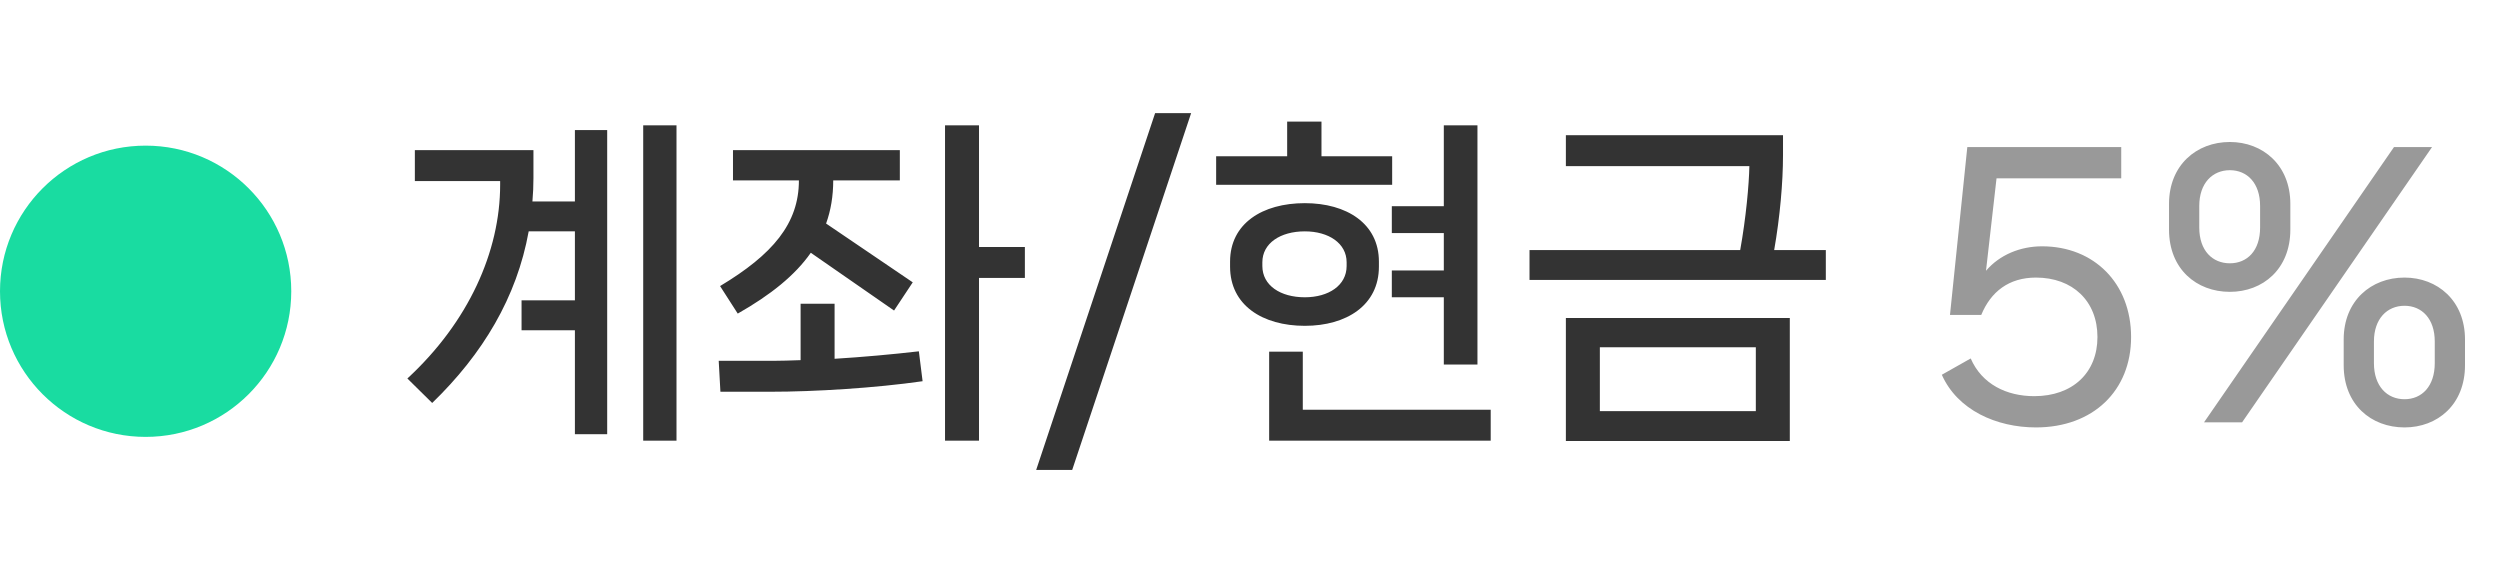
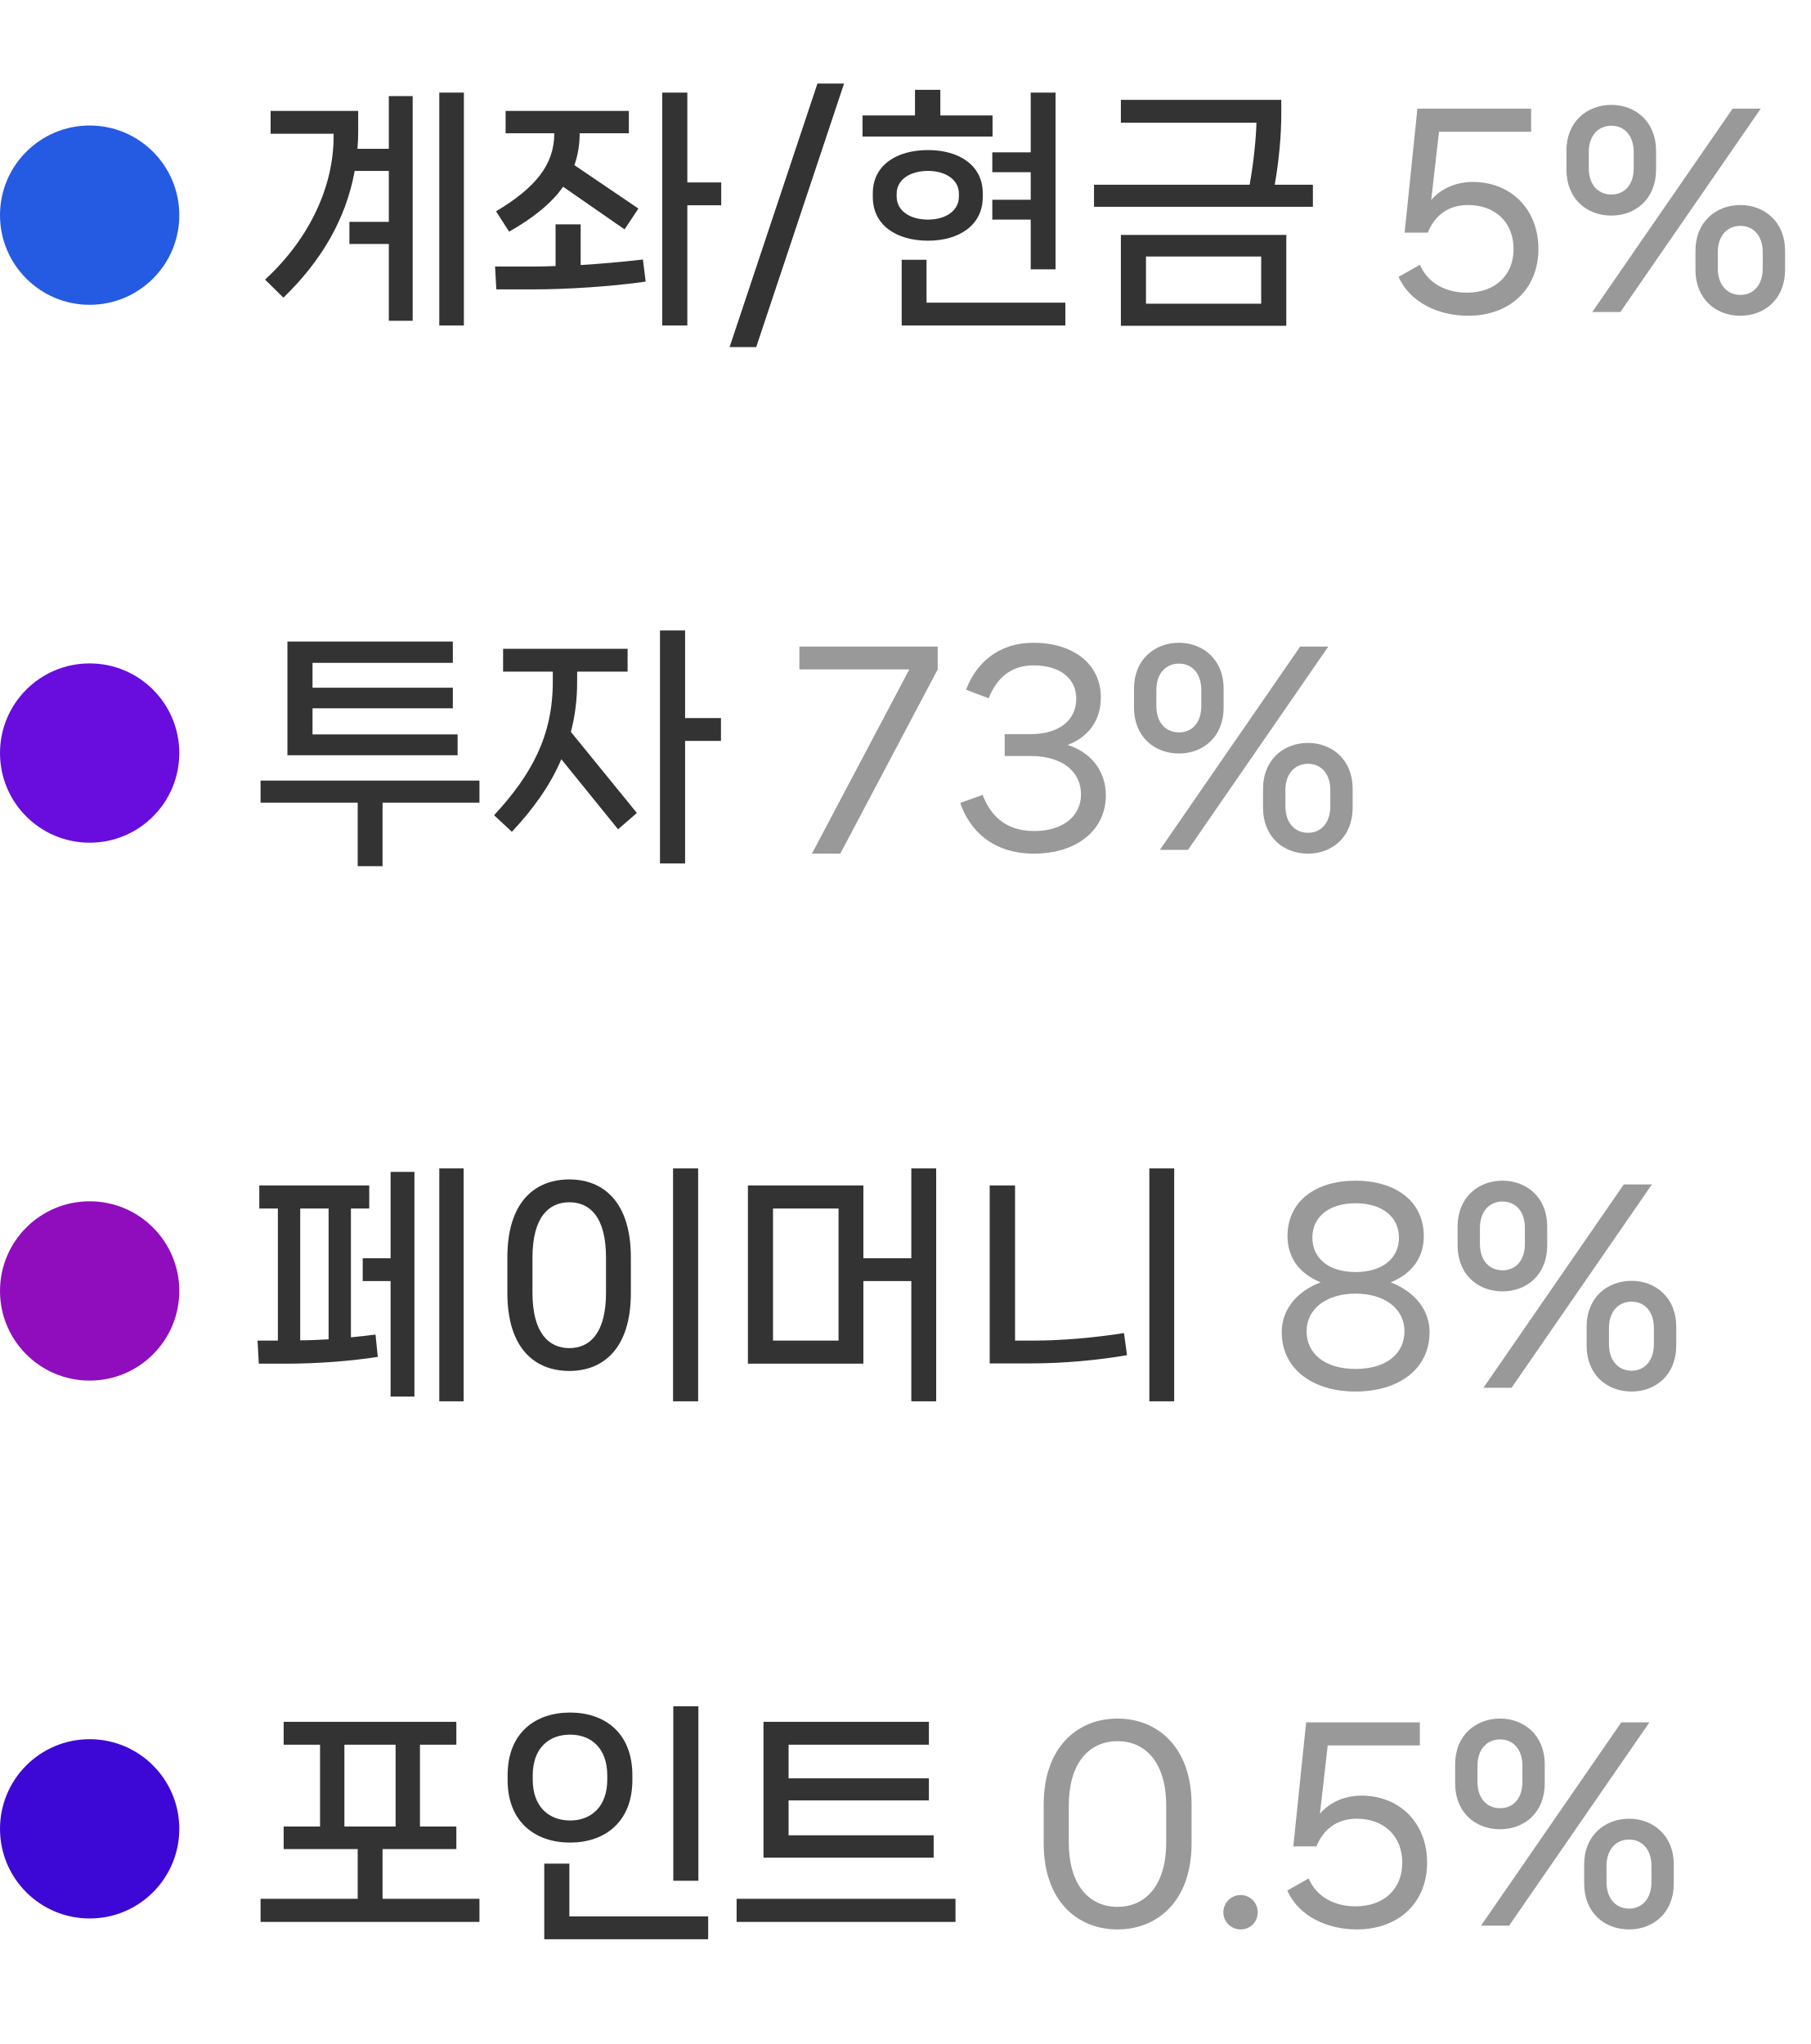
- <svg xmlns="http://www.w3.org/2000/svg" width="103" height="24" viewBox="0 0 103 24" fill="none">
-   <circle cx="6" cy="12" r="6" fill="#19DCA1" />
-   <path d="M26.5 18.156H27.872V5.164H26.5V18.156ZM21.936 8.3C21.964 7.978 21.978 7.656 21.978 7.334V6.186H17.092V7.46H20.606V7.614C20.606 10.358 19.304 13.27 16.784 15.594L17.806 16.602C19.892 14.586 21.292 12.248 21.782 9.532H23.686V12.374H21.488V13.606H23.686V17.89H25.016V5.36H23.686V8.3H21.936ZM40.335 10.176V5.164H38.935V18.156H40.335V11.45H42.225V10.176H40.335ZM30.395 12.92C31.753 12.15 32.761 11.338 33.405 10.414L36.835 12.794L37.605 11.632L34.035 9.21C34.231 8.664 34.329 8.076 34.329 7.432H37.073V6.186H30.199V7.432H32.915C32.915 9.21 31.837 10.484 29.667 11.786L30.395 12.92ZM34.385 12.514H32.985V14.838C32.565 14.852 32.187 14.866 31.851 14.866H29.611L29.681 16.14H31.739C33.573 16.14 36.065 15.986 38.011 15.706L37.857 14.474C36.765 14.6 35.533 14.712 34.385 14.782V12.514ZM44.175 19.36L49.075 4.66H47.591L42.691 19.36H44.175ZM54.445 6.438V5.01H53.031V6.438H50.105V7.614H57.357V6.438H54.445ZM57.343 9.602H59.485V11.142H57.343V12.248H59.485V15.02H60.871V5.164H59.485V8.496H57.343V9.602ZM56.811 10.778C56.811 9.21 55.481 8.37 53.759 8.37C52.009 8.37 50.679 9.21 50.679 10.778V10.988C50.679 12.57 52.009 13.424 53.759 13.424C55.481 13.424 56.811 12.57 56.811 10.988V10.778ZM52.009 10.806C52.009 10.022 52.751 9.532 53.759 9.532C54.739 9.532 55.481 10.022 55.481 10.806V10.96C55.481 11.758 54.739 12.248 53.759 12.248C52.751 12.248 52.009 11.758 52.009 10.96V10.806ZM53.675 14.488H52.289V18.156H61.417V16.882H53.675V14.488ZM73.096 10.302C73.334 8.944 73.46 7.516 73.46 6.396V5.57H64.514V6.844H72.074C72.06 7.6 71.934 8.986 71.696 10.302H63.016V11.534H75.224V10.302H73.096ZM73.74 18.17V13.102H64.514V18.17H73.74ZM72.34 14.306V16.938H65.914V14.306H72.34Z" fill="#333333" />
-   <path d="M84.133 10.148C83.237 10.148 82.383 10.498 81.823 11.156L82.257 7.348H87.395V6.06H81.053L80.339 12.976H81.627C82.019 12.024 82.761 11.436 83.881 11.436C85.393 11.436 86.415 12.402 86.415 13.886C86.415 15.356 85.393 16.322 83.811 16.322C82.677 16.322 81.655 15.832 81.193 14.768L80.003 15.44C80.647 16.896 82.257 17.61 83.881 17.61C86.233 17.61 87.801 16.098 87.801 13.886C87.801 11.674 86.275 10.148 84.133 10.148ZM91.87 12.024C93.228 12.024 94.362 11.086 94.362 9.462V8.398C94.362 6.802 93.228 5.85 91.87 5.85C90.498 5.85 89.364 6.802 89.364 8.398V9.462C89.364 11.086 90.498 12.024 91.87 12.024ZM92.374 17.4L100.2 6.06H98.632L90.806 17.4H92.374ZM91.87 10.848C91.156 10.848 90.61 10.33 90.61 9.378V8.482C90.61 7.544 91.156 7.012 91.87 7.012C92.584 7.012 93.116 7.544 93.116 8.482V9.378C93.116 10.33 92.584 10.848 91.87 10.848ZM99.066 17.61C100.424 17.61 101.558 16.672 101.558 15.048V13.984C101.558 12.388 100.424 11.436 99.066 11.436C97.694 11.436 96.56 12.388 96.56 13.984V15.048C96.56 16.672 97.694 17.61 99.066 17.61ZM99.066 16.448C98.352 16.448 97.806 15.916 97.806 14.964V14.068C97.806 13.13 98.352 12.598 99.066 12.598C99.78 12.598 100.312 13.13 100.312 14.068V14.964C100.312 15.916 99.78 16.448 99.066 16.448Z" fill="#999999" />
+ <svg xmlns="http://www.w3.org/2000/svg" width="101" height="114" viewBox="0 0 101 114" fill="none">
+   <circle cx="5" cy="12" r="5" fill="#255AE2" />
+   <path d="M24.5 18.156H25.872V5.164H24.5V18.156ZM19.936 8.3C19.964 7.978 19.978 7.656 19.978 7.334V6.186H15.092V7.46H18.606V7.614C18.606 10.358 17.304 13.27 14.784 15.594L15.806 16.602C17.892 14.586 19.292 12.248 19.782 9.532H21.686V12.374H19.488V13.606H21.686V17.89H23.016V5.36H21.686V8.3H19.936ZM38.335 10.176V5.164H36.935V18.156H38.335V11.45H40.225V10.176H38.335ZM28.395 12.92C29.753 12.15 30.761 11.338 31.405 10.414L34.835 12.794L35.605 11.632L32.035 9.21C32.231 8.664 32.329 8.076 32.329 7.432H35.073V6.186H28.199V7.432H30.915C30.915 9.21 29.837 10.484 27.667 11.786L28.395 12.92ZM32.385 12.514H30.985V14.838C30.565 14.852 30.187 14.866 29.851 14.866H27.611L27.681 16.14H29.739C31.573 16.14 34.065 15.986 36.011 15.706L35.857 14.474C34.765 14.6 33.533 14.712 32.385 14.782V12.514ZM42.175 19.36L47.075 4.66H45.591L40.691 19.36H42.175ZM52.445 6.438V5.01H51.031V6.438H48.105V7.614H55.357V6.438H52.445ZM55.343 9.602H57.485V11.142H55.343V12.248H57.485V15.02H58.871V5.164H57.485V8.496H55.343V9.602ZM54.811 10.778C54.811 9.21 53.481 8.37 51.759 8.37C50.009 8.37 48.679 9.21 48.679 10.778V10.988C48.679 12.57 50.009 13.424 51.759 13.424C53.481 13.424 54.811 12.57 54.811 10.988V10.778ZM50.009 10.806C50.009 10.022 50.751 9.532 51.759 9.532C52.739 9.532 53.481 10.022 53.481 10.806V10.96C53.481 11.758 52.739 12.248 51.759 12.248C50.751 12.248 50.009 11.758 50.009 10.96V10.806ZM51.675 14.488H50.289V18.156H59.417V16.882H51.675V14.488ZM71.096 10.302C71.334 8.944 71.46 7.516 71.46 6.396V5.57H62.514V6.844H70.074C70.06 7.6 69.934 8.986 69.696 10.302H61.016V11.534H73.224V10.302H71.096ZM71.74 18.17V13.102H62.514V18.17H71.74ZM70.34 14.306V16.938H63.914V14.306H70.34Z" fill="#333333" />
+   <path d="M82.133 10.148C81.237 10.148 80.383 10.498 79.823 11.156L80.257 7.348H85.395V6.06H79.053L78.339 12.976H79.627C80.019 12.024 80.761 11.436 81.881 11.436C83.393 11.436 84.415 12.402 84.415 13.886C84.415 15.356 83.393 16.322 81.811 16.322C80.677 16.322 79.655 15.832 79.193 14.768L78.003 15.44C78.647 16.896 80.257 17.61 81.881 17.61C84.233 17.61 85.801 16.098 85.801 13.886C85.801 11.674 84.275 10.148 82.133 10.148ZM89.87 12.024C91.228 12.024 92.362 11.086 92.362 9.462V8.398C92.362 6.802 91.228 5.85 89.87 5.85C88.498 5.85 87.364 6.802 87.364 8.398V9.462C87.364 11.086 88.498 12.024 89.87 12.024ZM90.374 17.4L98.2 6.06H96.632L88.806 17.4H90.374ZM89.87 10.848C89.156 10.848 88.61 10.33 88.61 9.378V8.482C88.61 7.544 89.156 7.012 89.87 7.012C90.584 7.012 91.116 7.544 91.116 8.482V9.378C91.116 10.33 90.584 10.848 89.87 10.848ZM97.066 17.61C98.424 17.61 99.558 16.672 99.558 15.048V13.984C99.558 12.388 98.424 11.436 97.066 11.436C95.694 11.436 94.56 12.388 94.56 13.984V15.048C94.56 16.672 95.694 17.61 97.066 17.61ZM97.066 16.448C96.352 16.448 95.806 15.916 95.806 14.964V14.068C95.806 13.13 96.352 12.598 97.066 12.598C97.78 12.598 98.312 13.13 98.312 14.068V14.964C98.312 15.916 97.78 16.448 97.066 16.448Z" fill="#999999" />
+   <circle cx="5" cy="42" r="5" fill="#680DDD" />
+   <path d="M17.43 40.96V39.504H25.256V38.356H17.43V36.97H25.256V35.78H16.03V42.122H25.522V40.96H17.43ZM14.532 43.536V44.768H19.95V48.31H21.336V44.768H26.74V43.536H14.532ZM38.209 40.05V35.164H36.809V48.156H38.209V41.324H40.211V40.05H38.209ZM32.189 37.46H35.003V36.186H28.059V37.46H30.831V38.02C30.831 41.016 29.669 43.186 27.555 45.468L28.549 46.392C29.781 45.076 30.705 43.76 31.307 42.346L34.471 46.252L35.521 45.342L31.839 40.82C32.077 39.924 32.189 39 32.189 38.02V37.46Z" fill="#333333" />
+   <path d="M44.584 36.06V37.334H50.716L45.284 47.61H46.866L52.298 37.334V36.06H44.584ZM53.556 44.782C54.075 46.322 55.377 47.61 57.672 47.61C60.038 47.61 61.676 46.308 61.676 44.362C61.676 42.934 60.767 41.926 59.548 41.548C60.584 41.156 61.397 40.288 61.397 38.902C61.397 36.998 59.815 35.85 57.645 35.85C55.572 35.85 54.397 37.096 53.879 38.468L55.139 38.944C55.517 38.006 56.217 37.11 57.645 37.11C59.087 37.11 60.025 37.81 60.025 38.972C60.025 40.12 59.142 40.946 57.462 40.946H56.035V42.164H57.462C59.352 42.164 60.291 43.116 60.291 44.306C60.291 45.496 59.31 46.35 57.672 46.35C56.02 46.35 55.209 45.398 54.803 44.334L53.556 44.782ZM65.753 42.024C67.111 42.024 68.245 41.086 68.245 39.462V38.398C68.245 36.802 67.111 35.85 65.753 35.85C64.381 35.85 63.247 36.802 63.247 38.398V39.462C63.247 41.086 64.381 42.024 65.753 42.024ZM66.257 47.4L74.083 36.06H72.515L64.689 47.4H66.257ZM65.753 40.848C65.039 40.848 64.493 40.33 64.493 39.378V38.482C64.493 37.544 65.039 37.012 65.753 37.012C66.467 37.012 66.999 37.544 66.999 38.482V39.378C66.999 40.33 66.467 40.848 65.753 40.848ZM72.949 47.61C74.307 47.61 75.441 46.672 75.441 45.048V43.984C75.441 42.388 74.307 41.436 72.949 41.436C71.577 41.436 70.443 42.388 70.443 43.984V45.048C70.443 46.672 71.577 47.61 72.949 47.61ZM72.949 46.448C72.235 46.448 71.689 45.916 71.689 44.964V44.068C71.689 43.13 72.235 42.598 72.949 42.598C73.663 42.598 74.195 43.13 74.195 44.068V44.964C74.195 45.916 73.663 46.448 72.949 46.448Z" fill="#999999" />
+   <circle cx="5" cy="72" r="5" fill="#8F0DBD" />
+   <path d="M24.5 78.156H25.858V65.164H24.5V78.156ZM20.23 70.176V71.45H21.784V77.89H23.114V65.36H21.784V70.176H20.23ZM19.572 67.404H20.594V66.116H14.462V67.404H15.498V74.768H14.364L14.434 76.056H16.002C17.654 76.056 19.558 75.916 21.07 75.678L20.944 74.432C20.496 74.488 20.034 74.544 19.572 74.586V67.404ZM18.326 74.698C17.766 74.726 17.234 74.754 16.744 74.754V67.404H18.326V74.698ZM38.937 78.156V65.164H37.537V78.156H38.937ZM31.755 76.462C33.631 76.462 35.185 75.23 35.185 72.108V70.134C35.185 67.012 33.631 65.78 31.755 65.78C29.851 65.78 28.297 67.012 28.297 70.134V72.108C28.297 75.23 29.851 76.462 31.755 76.462ZM31.755 75.188C30.607 75.188 29.697 74.348 29.697 72.094V70.148C29.697 67.88 30.607 67.054 31.755 67.054C32.903 67.054 33.799 67.88 33.799 70.148V72.094C33.799 74.348 32.903 75.188 31.755 75.188ZM50.827 70.176H48.153V66.116H41.713V76.056H48.153V71.45H50.827V78.156H52.213V65.164H50.827V70.176ZM43.113 74.768V67.404H46.767V74.768H43.113ZM65.488 78.156V65.164H64.102V78.156H65.488ZM57.452 76.042C59.314 76.042 61.274 75.86 62.856 75.58L62.688 74.348C61.022 74.614 59.174 74.768 57.69 74.768H56.612V66.116H55.198V76.042H57.452Z" fill="#333333" />
+   <path d="M75.601 77.61C78.023 77.61 79.731 76.35 79.731 74.292C79.731 73.102 78.947 72.052 77.561 71.52C78.835 71.002 79.409 70.05 79.409 68.944C79.409 66.984 77.813 65.85 75.601 65.85C73.389 65.85 71.807 66.984 71.807 68.944C71.807 70.05 72.381 71.002 73.655 71.52C72.255 72.052 71.485 73.102 71.485 74.292C71.485 76.35 73.207 77.61 75.601 77.61ZM75.601 70.946C74.089 70.946 73.193 70.162 73.193 69.028C73.193 67.894 74.089 67.11 75.601 67.11C77.127 67.11 78.023 67.894 78.023 69.028C78.023 70.162 77.127 70.946 75.601 70.946ZM75.601 76.35C73.893 76.35 72.871 75.496 72.871 74.25C72.871 73.032 73.935 72.15 75.601 72.15C77.281 72.15 78.331 73.032 78.331 74.25C78.331 75.496 77.323 76.35 75.601 76.35ZM83.8 72.024C85.158 72.024 86.292 71.086 86.292 69.462V68.398C86.292 66.802 85.158 65.85 83.8 65.85C82.428 65.85 81.294 66.802 81.294 68.398V69.462C81.294 71.086 82.428 72.024 83.8 72.024ZM84.304 77.4L92.13 66.06H90.562L82.736 77.4H84.304ZM83.8 70.848C83.086 70.848 82.54 70.33 82.54 69.378V68.482C82.54 67.544 83.086 67.012 83.8 67.012C84.514 67.012 85.046 67.544 85.046 68.482V69.378C85.046 70.33 84.514 70.848 83.8 70.848ZM90.996 77.61C92.354 77.61 93.488 76.672 93.488 75.048V73.984C93.488 72.388 92.354 71.436 90.996 71.436C89.624 71.436 88.49 72.388 88.49 73.984V75.048C88.49 76.672 89.624 77.61 90.996 77.61ZM90.996 76.448C90.282 76.448 89.736 75.916 89.736 74.964V74.068C89.736 73.13 90.282 72.598 90.996 72.598C91.71 72.598 92.242 73.13 92.242 74.068V74.964C92.242 75.916 91.71 76.448 90.996 76.448Z" fill="#999999" />
+   <circle cx="5" cy="102" r="5" fill="#3D08D6" />
+   <path d="M21.336 103.13H25.452V101.87H23.422V97.306H25.452V96.032H15.82V97.306H17.85V101.87H15.82V103.13H19.95V105.902H14.532V107.19H26.74V105.902H21.336V103.13ZM22.064 97.306V101.87H19.208V97.306H22.064ZM38.951 104.894V95.164H37.551V104.894H38.951ZM31.797 102.766C33.715 102.766 35.269 101.632 35.269 99.28V99.014C35.269 96.634 33.715 95.514 31.797 95.514C29.865 95.514 28.311 96.634 28.311 99.014V99.28C28.311 101.632 29.865 102.766 31.797 102.766ZM31.797 101.534C30.621 101.534 29.711 100.778 29.711 99.252V99.028C29.711 97.488 30.621 96.746 31.797 96.746C32.959 96.746 33.869 97.488 33.869 99.028V99.252C33.869 100.778 32.959 101.534 31.797 101.534ZM39.497 108.156V106.882H31.755V103.942H30.355V108.156H39.497ZM43.981 102.36V100.414H51.807V99.182H43.981V97.306H51.807V96.032H42.581V103.606H52.073V102.36H43.981ZM41.083 107.19H53.291V105.902H41.083V107.19Z" fill="#333333" />
+   <path d="M62.326 107.61C64.594 107.61 66.456 105.986 66.456 102.822V100.624C66.456 97.488 64.594 95.85 62.326 95.85C60.058 95.85 58.21 97.488 58.21 100.624V102.822C58.21 105.986 60.058 107.61 62.326 107.61ZM62.326 106.35C60.8 106.35 59.61 105.202 59.61 102.752V100.708C59.61 98.258 60.8 97.11 62.326 97.11C63.852 97.11 65.042 98.258 65.042 100.708V102.752C65.042 105.202 63.852 106.35 62.326 106.35ZM69.195 107.61C69.727 107.61 70.147 107.19 70.147 106.658C70.147 106.126 69.727 105.692 69.195 105.692C68.663 105.692 68.229 106.126 68.229 106.658C68.229 107.19 68.663 107.61 69.195 107.61ZM75.926 100.148C75.03 100.148 74.176 100.498 73.616 101.156L74.05 97.348H79.188V96.06H72.846L72.132 102.976H73.42C73.812 102.024 74.554 101.436 75.674 101.436C77.186 101.436 78.208 102.402 78.208 103.886C78.208 105.356 77.186 106.322 75.604 106.322C74.47 106.322 73.448 105.832 72.986 104.768L71.796 105.44C72.44 106.896 74.05 107.61 75.674 107.61C78.026 107.61 79.594 106.098 79.594 103.886C79.594 101.674 78.068 100.148 75.926 100.148ZM83.663 102.024C85.021 102.024 86.155 101.086 86.155 99.462V98.398C86.155 96.802 85.021 95.85 83.663 95.85C82.291 95.85 81.157 96.802 81.157 98.398V99.462C81.157 101.086 82.291 102.024 83.663 102.024ZM84.167 107.4L91.993 96.06H90.425L82.599 107.4H84.167ZM83.663 100.848C82.949 100.848 82.403 100.33 82.403 99.378V98.482C82.403 97.544 82.949 97.012 83.663 97.012C84.377 97.012 84.909 97.544 84.909 98.482V99.378C84.909 100.33 84.377 100.848 83.663 100.848ZM90.859 107.61C92.217 107.61 93.351 106.672 93.351 105.048V103.984C93.351 102.388 92.217 101.436 90.859 101.436C89.487 101.436 88.353 102.388 88.353 103.984V105.048C88.353 106.672 89.487 107.61 90.859 107.61ZM90.859 106.448C90.145 106.448 89.599 105.916 89.599 104.964V104.068C89.599 103.13 90.145 102.598 90.859 102.598C91.573 102.598 92.105 103.13 92.105 104.068V104.964C92.105 105.916 91.573 106.448 90.859 106.448Z" fill="#999999" />
</svg>
